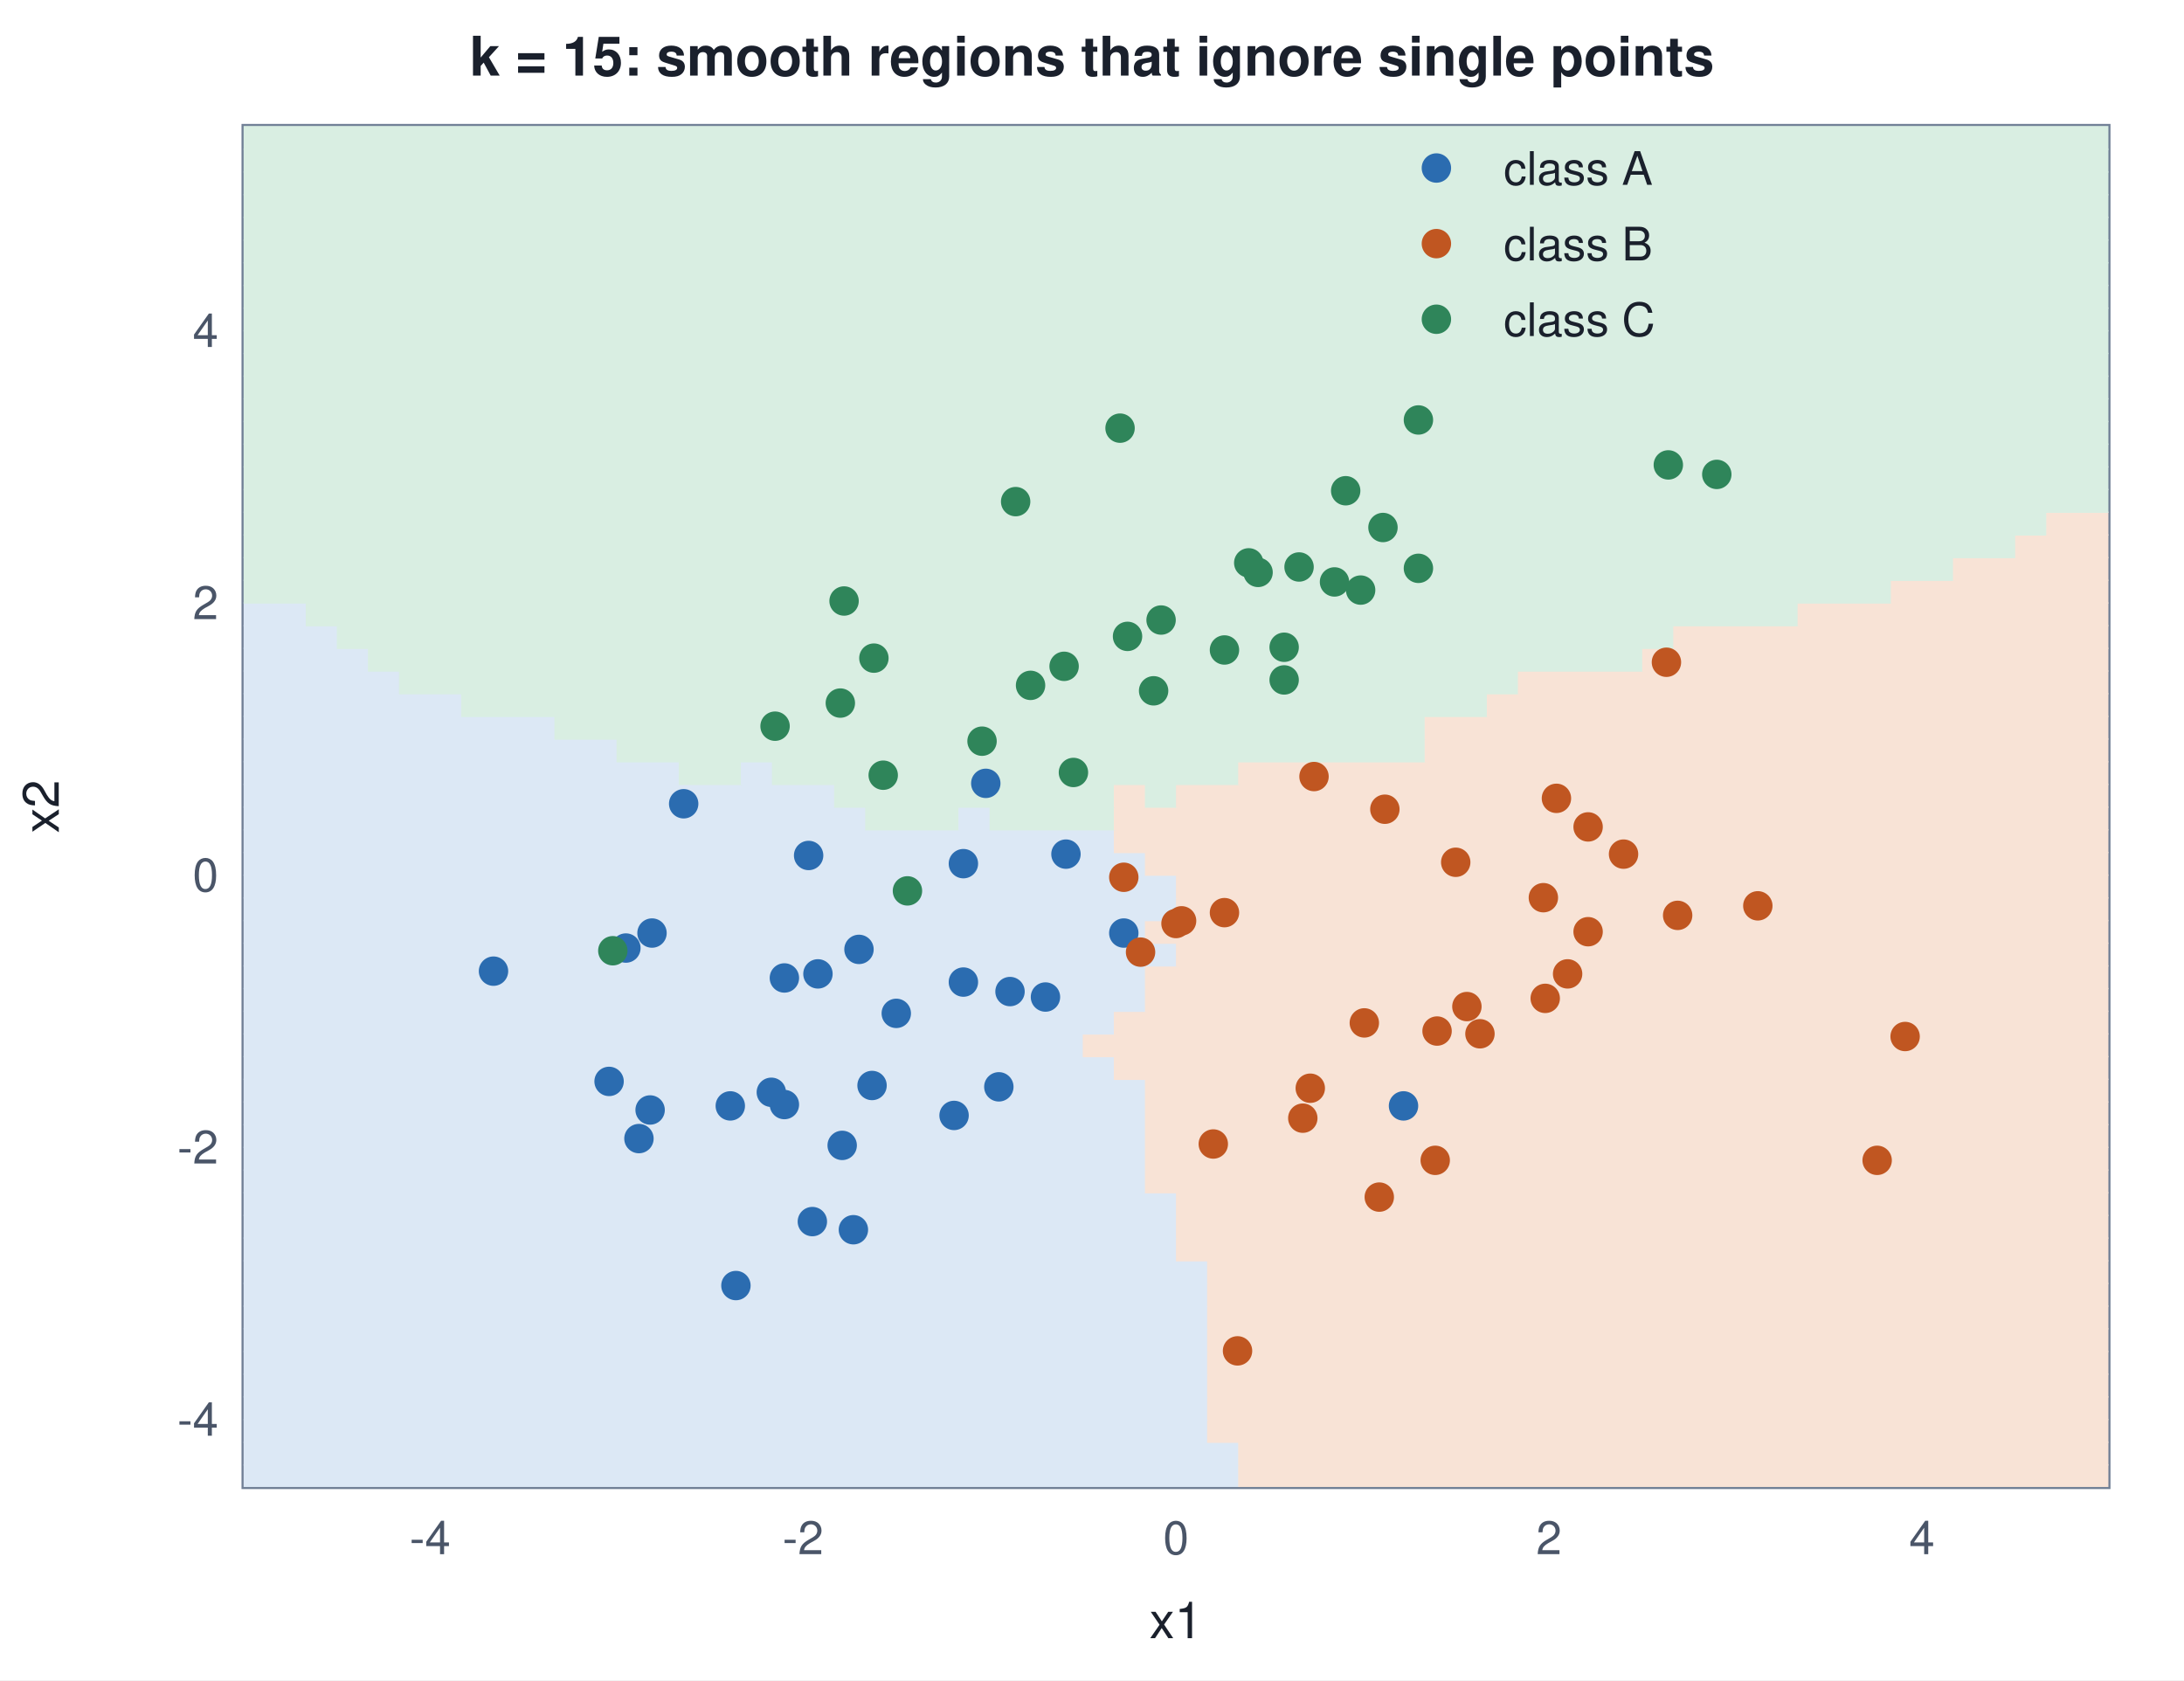
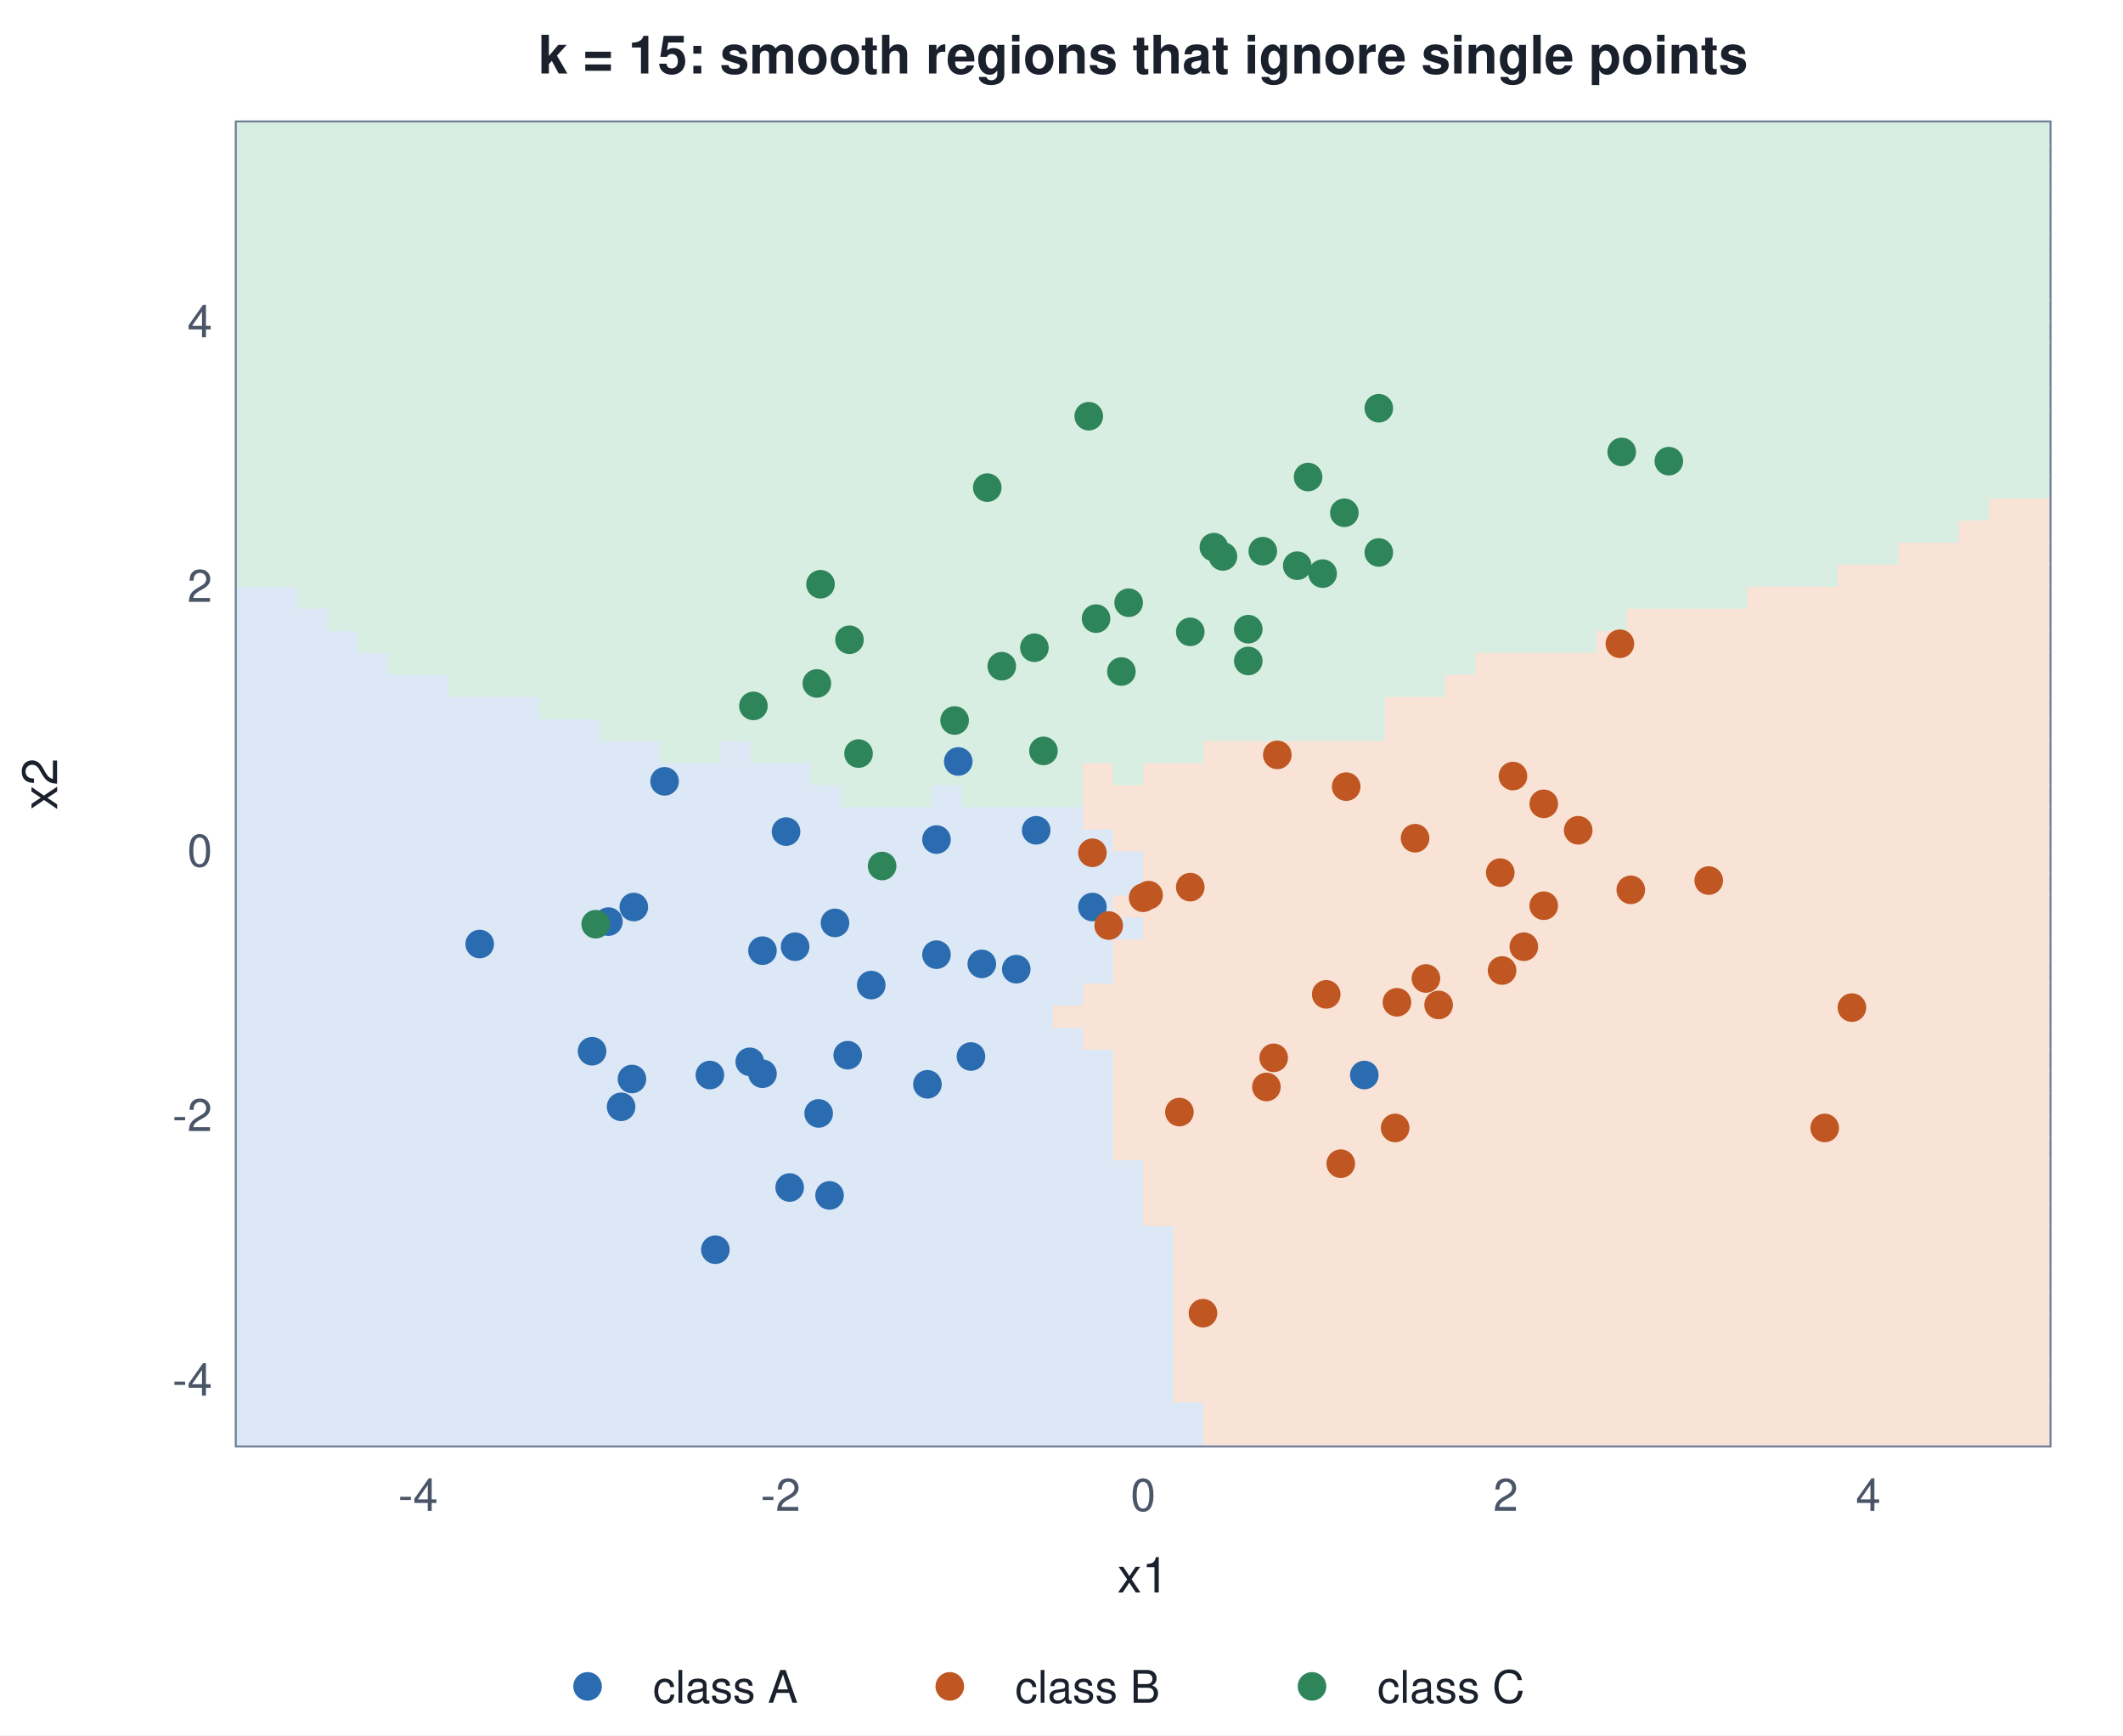
- <svg xmlns="http://www.w3.org/2000/svg" viewBox="0 0 520 400" width="520" height="400">
+ <svg xmlns="http://www.w3.org/2000/svg" viewBox="0 0 520 425" width="520" height="425">
  <defs>
    <marker id="arrow" viewBox="0 0 10 10" refX="9" refY="5" markerWidth="7" markerHeight="7" orient="auto-start-reverse">
      <path d="M0,0 L10,5 L0,10 z" fill="#4a5568" />
    </marker>
  </defs>
-   <rect width="520" height="400" fill="#ffffff" />
+   <rect width="520" height="425" fill="#ffffff" />
  <line x1="102.4" y1="354" x2="102.4" y2="30" stroke="#edf2f7" />
  <text x="102.4" y="370" font-family="Helvetica, Arial, sans-serif" font-size="11" fill="#4a5568" text-anchor="middle">-4</text>
  <line x1="191.2" y1="354" x2="191.2" y2="30" stroke="#edf2f7" />
  <text x="191.2" y="370" font-family="Helvetica, Arial, sans-serif" font-size="11" fill="#4a5568" text-anchor="middle">-2</text>
  <line x1="280" y1="354" x2="280" y2="30" stroke="#edf2f7" />
  <text x="280" y="370" font-family="Helvetica, Arial, sans-serif" font-size="11" fill="#4a5568" text-anchor="middle">0</text>
  <line x1="368.8" y1="354" x2="368.8" y2="30" stroke="#edf2f7" />
  <text x="368.8" y="370" font-family="Helvetica, Arial, sans-serif" font-size="11" fill="#4a5568" text-anchor="middle">2</text>
  <line x1="457.6" y1="354" x2="457.6" y2="30" stroke="#edf2f7" />
  <text x="457.6" y="370" font-family="Helvetica, Arial, sans-serif" font-size="11" fill="#4a5568" text-anchor="middle">4</text>
  <line x1="58" y1="337.8" x2="502" y2="337.8" stroke="#edf2f7" />
  <text x="52" y="341.8" font-family="Helvetica, Arial, sans-serif" font-size="11" fill="#4a5568" text-anchor="end">-4</text>
  <line x1="58" y1="273" x2="502" y2="273" stroke="#edf2f7" />
  <text x="52" y="277" font-family="Helvetica, Arial, sans-serif" font-size="11" fill="#4a5568" text-anchor="end">-2</text>
  <line x1="58" y1="208.2" x2="502" y2="208.2" stroke="#edf2f7" />
  <text x="52" y="212.2" font-family="Helvetica, Arial, sans-serif" font-size="11" fill="#4a5568" text-anchor="end">0</text>
  <line x1="58" y1="143.4" x2="502" y2="143.4" stroke="#edf2f7" />
  <text x="52" y="147.4" font-family="Helvetica, Arial, sans-serif" font-size="11" fill="#4a5568" text-anchor="end">2</text>
  <line x1="58" y1="78.6" x2="502" y2="78.6" stroke="#edf2f7" />
  <text x="52" y="82.6" font-family="Helvetica, Arial, sans-serif" font-size="11" fill="#4a5568" text-anchor="end">4</text>
  <rect x="58" y="30" width="444" height="324" fill="none" stroke="#718096" />
  <clipPath id="plot">
    <rect x="58" y="30" width="444" height="324" />
  </clipPath>
  <g clip-path="url(#plot)">
    <rect x="58.0" y="348.6" width="237.1" height="5.7" fill="#dce8f5" stroke="none" />
    <rect x="294.8" y="348.6" width="207.5" height="5.7" fill="#f8e3d6" stroke="none" />
    <rect x="58.0" y="343.2" width="237.1" height="5.7" fill="#dce8f5" stroke="none" />
    <rect x="294.8" y="343.2" width="207.5" height="5.7" fill="#f8e3d6" stroke="none" />
    <rect x="58.0" y="337.8" width="229.7" height="5.7" fill="#dce8f5" stroke="none" />
    <rect x="287.4" y="337.8" width="214.9" height="5.7" fill="#f8e3d6" stroke="none" />
    <rect x="58.0" y="332.4" width="229.7" height="5.7" fill="#dce8f5" stroke="none" />
    <rect x="287.4" y="332.4" width="214.9" height="5.7" fill="#f8e3d6" stroke="none" />
    <rect x="58.0" y="327.0" width="229.7" height="5.7" fill="#dce8f5" stroke="none" />
    <rect x="287.4" y="327.0" width="214.9" height="5.7" fill="#f8e3d6" stroke="none" />
    <rect x="58.0" y="321.6" width="229.7" height="5.7" fill="#dce8f5" stroke="none" />
    <rect x="287.4" y="321.6" width="214.9" height="5.7" fill="#f8e3d6" stroke="none" />
    <rect x="58.0" y="316.2" width="229.7" height="5.7" fill="#dce8f5" stroke="none" />
    <rect x="287.4" y="316.2" width="214.9" height="5.7" fill="#f8e3d6" stroke="none" />
    <rect x="58.0" y="310.8" width="229.7" height="5.7" fill="#dce8f5" stroke="none" />
    <rect x="287.4" y="310.8" width="214.9" height="5.7" fill="#f8e3d6" stroke="none" />
    <rect x="58.0" y="305.4" width="229.7" height="5.7" fill="#dce8f5" stroke="none" />
    <rect x="287.4" y="305.4" width="214.9" height="5.7" fill="#f8e3d6" stroke="none" />
    <rect x="58.0" y="300.0" width="229.7" height="5.7" fill="#dce8f5" stroke="none" />
    <rect x="287.4" y="300.0" width="214.9" height="5.7" fill="#f8e3d6" stroke="none" />
    <rect x="58.0" y="294.6" width="222.3" height="5.7" fill="#dce8f5" stroke="none" />
    <rect x="280.0" y="294.6" width="222.3" height="5.7" fill="#f8e3d6" stroke="none" />
    <rect x="58.0" y="289.2" width="222.3" height="5.7" fill="#dce8f5" stroke="none" />
    <rect x="280.0" y="289.2" width="222.3" height="5.7" fill="#f8e3d6" stroke="none" />
    <rect x="58.0" y="283.8" width="222.3" height="5.7" fill="#dce8f5" stroke="none" />
    <rect x="280.0" y="283.8" width="222.3" height="5.7" fill="#f8e3d6" stroke="none" />
    <rect x="58.0" y="278.4" width="214.9" height="5.7" fill="#dce8f5" stroke="none" />
    <rect x="272.6" y="278.4" width="229.7" height="5.7" fill="#f8e3d6" stroke="none" />
    <rect x="58.0" y="273.0" width="214.9" height="5.7" fill="#dce8f5" stroke="none" />
    <rect x="272.6" y="273.0" width="229.7" height="5.7" fill="#f8e3d6" stroke="none" />
    <rect x="58.0" y="267.6" width="214.9" height="5.7" fill="#dce8f5" stroke="none" />
    <rect x="272.6" y="267.6" width="229.7" height="5.7" fill="#f8e3d6" stroke="none" />
    <rect x="58.0" y="262.2" width="214.9" height="5.7" fill="#dce8f5" stroke="none" />
    <rect x="272.6" y="262.2" width="229.7" height="5.7" fill="#f8e3d6" stroke="none" />
    <rect x="58.0" y="256.8" width="214.9" height="5.7" fill="#dce8f5" stroke="none" />
    <rect x="272.6" y="256.8" width="229.7" height="5.7" fill="#f8e3d6" stroke="none" />
    <rect x="58.0" y="251.4" width="207.5" height="5.7" fill="#dce8f5" stroke="none" />
    <rect x="265.2" y="251.4" width="237.1" height="5.7" fill="#f8e3d6" stroke="none" />
    <rect x="58.0" y="246.0" width="200.1" height="5.7" fill="#dce8f5" stroke="none" />
    <rect x="257.8" y="246.0" width="244.5" height="5.7" fill="#f8e3d6" stroke="none" />
    <rect x="58.0" y="240.6" width="207.5" height="5.7" fill="#dce8f5" stroke="none" />
    <rect x="265.2" y="240.6" width="237.1" height="5.7" fill="#f8e3d6" stroke="none" />
    <rect x="58.0" y="235.2" width="214.9" height="5.7" fill="#dce8f5" stroke="none" />
    <rect x="272.6" y="235.2" width="229.7" height="5.7" fill="#f8e3d6" stroke="none" />
    <rect x="58.0" y="229.8" width="214.9" height="5.7" fill="#dce8f5" stroke="none" />
    <rect x="272.6" y="229.8" width="229.7" height="5.7" fill="#f8e3d6" stroke="none" />
    <rect x="58.0" y="224.4" width="222.3" height="5.7" fill="#dce8f5" stroke="none" />
    <rect x="280.0" y="224.4" width="222.3" height="5.7" fill="#f8e3d6" stroke="none" />
    <rect x="58.0" y="219.0" width="214.9" height="5.7" fill="#dce8f5" stroke="none" />
    <rect x="272.6" y="219.0" width="229.7" height="5.7" fill="#f8e3d6" stroke="none" />
    <rect x="58.0" y="213.6" width="222.3" height="5.7" fill="#dce8f5" stroke="none" />
    <rect x="280.0" y="213.6" width="222.3" height="5.7" fill="#f8e3d6" stroke="none" />
    <rect x="58.0" y="208.2" width="222.3" height="5.7" fill="#dce8f5" stroke="none" />
    <rect x="280.0" y="208.2" width="222.3" height="5.7" fill="#f8e3d6" stroke="none" />
    <rect x="58.0" y="202.8" width="214.9" height="5.7" fill="#dce8f5" stroke="none" />
    <rect x="272.6" y="202.8" width="229.7" height="5.7" fill="#f8e3d6" stroke="none" />
    <rect x="58.0" y="197.4" width="207.5" height="5.7" fill="#dce8f5" stroke="none" />
    <rect x="265.2" y="197.4" width="237.1" height="5.7" fill="#f8e3d6" stroke="none" />
    <rect x="58.0" y="192.0" width="148.3" height="5.7" fill="#dce8f5" stroke="none" />
    <rect x="206.0" y="192.0" width="22.5" height="5.7" fill="#d9eee2" stroke="none" />
    <rect x="228.2" y="192.0" width="7.7" height="5.7" fill="#dce8f5" stroke="none" />
    <rect x="235.6" y="192.0" width="29.9" height="5.7" fill="#d9eee2" stroke="none" />
    <rect x="265.2" y="192.0" width="237.1" height="5.7" fill="#f8e3d6" stroke="none" />
    <rect x="58.0" y="186.6" width="140.9" height="5.7" fill="#dce8f5" stroke="none" />
    <rect x="198.6" y="186.6" width="66.9" height="5.7" fill="#d9eee2" stroke="none" />
    <rect x="265.2" y="186.6" width="7.7" height="5.7" fill="#f8e3d6" stroke="none" />
    <rect x="272.6" y="186.6" width="7.7" height="5.7" fill="#d9eee2" stroke="none" />
    <rect x="280.0" y="186.6" width="222.3" height="5.7" fill="#f8e3d6" stroke="none" />
    <rect x="58.0" y="181.2" width="103.9" height="5.7" fill="#dce8f5" stroke="none" />
    <rect x="161.6" y="181.2" width="15.1" height="5.7" fill="#d9eee2" stroke="none" />
    <rect x="176.4" y="181.2" width="7.7" height="5.7" fill="#dce8f5" stroke="none" />
    <rect x="183.8" y="181.2" width="111.3" height="5.7" fill="#d9eee2" stroke="none" />
    <rect x="294.8" y="181.2" width="207.5" height="5.7" fill="#f8e3d6" stroke="none" />
    <rect x="58.0" y="175.8" width="89.1" height="5.7" fill="#dce8f5" stroke="none" />
    <rect x="146.8" y="175.8" width="192.7" height="5.7" fill="#d9eee2" stroke="none" />
    <rect x="339.2" y="175.8" width="163.1" height="5.7" fill="#f8e3d6" stroke="none" />
    <rect x="58.0" y="170.4" width="74.3" height="5.7" fill="#dce8f5" stroke="none" />
    <rect x="132.0" y="170.4" width="207.5" height="5.7" fill="#d9eee2" stroke="none" />
    <rect x="339.2" y="170.4" width="163.1" height="5.7" fill="#f8e3d6" stroke="none" />
    <rect x="58.0" y="165.0" width="52.1" height="5.7" fill="#dce8f5" stroke="none" />
    <rect x="109.8" y="165.0" width="244.5" height="5.7" fill="#d9eee2" stroke="none" />
    <rect x="354.0" y="165.0" width="148.3" height="5.7" fill="#f8e3d6" stroke="none" />
    <rect x="58.0" y="159.6" width="37.3" height="5.7" fill="#dce8f5" stroke="none" />
    <rect x="95.0" y="159.6" width="266.7" height="5.7" fill="#d9eee2" stroke="none" />
    <rect x="361.4" y="159.6" width="140.9" height="5.7" fill="#f8e3d6" stroke="none" />
    <rect x="58.0" y="154.2" width="29.9" height="5.7" fill="#dce8f5" stroke="none" />
    <rect x="87.6" y="154.2" width="303.7" height="5.7" fill="#d9eee2" stroke="none" />
    <rect x="391.0" y="154.2" width="111.3" height="5.7" fill="#f8e3d6" stroke="none" />
    <rect x="58.0" y="148.8" width="22.5" height="5.7" fill="#dce8f5" stroke="none" />
    <rect x="80.2" y="148.8" width="318.5" height="5.7" fill="#d9eee2" stroke="none" />
    <rect x="398.4" y="148.8" width="103.9" height="5.7" fill="#f8e3d6" stroke="none" />
    <rect x="58.0" y="143.4" width="15.1" height="5.7" fill="#dce8f5" stroke="none" />
    <rect x="72.8" y="143.4" width="355.5" height="5.7" fill="#d9eee2" stroke="none" />
    <rect x="428.0" y="143.4" width="74.3" height="5.7" fill="#f8e3d6" stroke="none" />
    <rect x="58.0" y="138.0" width="392.5" height="5.7" fill="#d9eee2" stroke="none" />
    <rect x="450.2" y="138.0" width="52.1" height="5.7" fill="#f8e3d6" stroke="none" />
    <rect x="58.0" y="132.6" width="407.3" height="5.7" fill="#d9eee2" stroke="none" />
    <rect x="465.0" y="132.6" width="37.3" height="5.7" fill="#f8e3d6" stroke="none" />
    <rect x="58.0" y="127.2" width="422.1" height="5.7" fill="#d9eee2" stroke="none" />
    <rect x="479.8" y="127.2" width="22.5" height="5.7" fill="#f8e3d6" stroke="none" />
    <rect x="58.0" y="121.8" width="429.5" height="5.7" fill="#d9eee2" stroke="none" />
    <rect x="487.2" y="121.8" width="15.1" height="5.7" fill="#f8e3d6" stroke="none" />
    <rect x="58.0" y="116.4" width="444.3" height="5.7" fill="#d9eee2" stroke="none" />
    <rect x="58.0" y="111.0" width="444.3" height="5.7" fill="#d9eee2" stroke="none" />
    <rect x="58.0" y="105.6" width="444.3" height="5.7" fill="#d9eee2" stroke="none" />
    <rect x="58.0" y="100.2" width="444.3" height="5.7" fill="#d9eee2" stroke="none" />
    <rect x="58.0" y="94.8" width="444.3" height="5.7" fill="#d9eee2" stroke="none" />
    <rect x="58.0" y="89.4" width="444.3" height="5.7" fill="#d9eee2" stroke="none" />
    <rect x="58.0" y="84.0" width="444.3" height="5.7" fill="#d9eee2" stroke="none" />
    <rect x="58.0" y="78.6" width="444.3" height="5.7" fill="#d9eee2" stroke="none" />
    <rect x="58.0" y="73.2" width="444.3" height="5.7" fill="#d9eee2" stroke="none" />
    <rect x="58.0" y="67.8" width="444.3" height="5.7" fill="#d9eee2" stroke="none" />
    <rect x="58.0" y="62.4" width="444.3" height="5.7" fill="#d9eee2" stroke="none" />
    <rect x="58.0" y="57.0" width="444.3" height="5.7" fill="#d9eee2" stroke="none" />
    <rect x="58.0" y="51.6" width="444.3" height="5.7" fill="#d9eee2" stroke="none" />
    <rect x="58.0" y="46.2" width="444.3" height="5.7" fill="#d9eee2" stroke="none" />
    <rect x="58.0" y="40.8" width="444.3" height="5.7" fill="#d9eee2" stroke="none" />
    <rect x="58.0" y="35.4" width="444.3" height="5.7" fill="#d9eee2" stroke="none" />
    <rect x="58.0" y="30.0" width="444.3" height="5.7" fill="#d9eee2" stroke="none" />
    <circle cx="192.53" cy="203.66" r="3.5" fill="#2b6cb0" />
    <circle cx="154.79" cy="264.25" r="3.5" fill="#2b6cb0" />
    <circle cx="162.78" cy="191.35" r="3.5" fill="#2b6cb0" />
    <circle cx="149.02" cy="225.7" r="3.5" fill="#2b6cb0" />
    <circle cx="175.22" cy="306.05" r="3.5" fill="#2b6cb0" />
    <circle cx="234.71" cy="186.49" r="3.5" fill="#2b6cb0" />
    <circle cx="173.88" cy="263.28" r="3.5" fill="#2b6cb0" />
    <circle cx="229.38" cy="205.61" r="3.5" fill="#2b6cb0" />
    <circle cx="253.8" cy="203.34" r="3.5" fill="#2b6cb0" />
    <circle cx="183.65" cy="260.04" r="3.5" fill="#2b6cb0" />
    <circle cx="334.17" cy="263.28" r="3.5" fill="#2b6cb0" />
    <circle cx="194.75" cy="231.85" r="3.5" fill="#2b6cb0" />
    <circle cx="186.76" cy="232.82" r="3.5" fill="#2b6cb0" />
    <circle cx="200.52" cy="272.68" r="3.5" fill="#2b6cb0" />
    <circle cx="207.63" cy="258.42" r="3.5" fill="#2b6cb0" />
    <circle cx="145.02" cy="257.45" r="3.5" fill="#2b6cb0" />
    <circle cx="155.24" cy="222.13" r="3.5" fill="#2b6cb0" />
    <circle cx="267.57" cy="222.13" r="3.5" fill="#2b6cb0" />
    <circle cx="117.5" cy="231.2" r="3.5" fill="#2b6cb0" />
    <circle cx="229.38" cy="233.8" r="3.5" fill="#2b6cb0" />
    <circle cx="186.76" cy="262.96" r="3.5" fill="#2b6cb0" />
    <circle cx="248.92" cy="237.36" r="3.5" fill="#2b6cb0" />
    <circle cx="237.82" cy="258.74" r="3.5" fill="#2b6cb0" />
    <circle cx="204.52" cy="226.02" r="3.5" fill="#2b6cb0" />
    <circle cx="213.4" cy="241.25" r="3.5" fill="#2b6cb0" />
    <circle cx="227.16" cy="265.55" r="3.5" fill="#2b6cb0" />
    <circle cx="152.13" cy="271.06" r="3.5" fill="#2b6cb0" />
    <circle cx="240.48" cy="236.06" r="3.5" fill="#2b6cb0" />
    <circle cx="203.19" cy="292.76" r="3.5" fill="#2b6cb0" />
    <circle cx="193.42" cy="290.82" r="3.5" fill="#2b6cb0" />
    <circle cx="280" cy="219.86" r="3.5" fill="#c05621" />
    <circle cx="329.73" cy="192.65" r="3.5" fill="#c05621" />
    <circle cx="378.12" cy="221.81" r="3.5" fill="#c05621" />
    <circle cx="418.53" cy="215.65" r="3.5" fill="#c05621" />
    <circle cx="342.16" cy="245.46" r="3.5" fill="#c05621" />
    <circle cx="312.86" cy="184.87" r="3.5" fill="#c05621" />
    <circle cx="346.6" cy="205.28" r="3.5" fill="#c05621" />
    <circle cx="367.91" cy="237.68" r="3.5" fill="#c05621" />
    <circle cx="341.72" cy="276.24" r="3.5" fill="#c05621" />
    <circle cx="396.77" cy="157.66" r="3.5" fill="#c05621" />
    <circle cx="367.47" cy="213.71" r="3.5" fill="#c05621" />
    <circle cx="370.58" cy="190.06" r="3.5" fill="#c05621" />
    <circle cx="399.44" cy="217.92" r="3.5" fill="#c05621" />
    <circle cx="291.54" cy="217.27" r="3.5" fill="#c05621" />
    <circle cx="386.56" cy="203.34" r="3.5" fill="#c05621" />
    <circle cx="288.88" cy="272.35" r="3.5" fill="#c05621" />
    <circle cx="310.19" cy="266.2" r="3.5" fill="#c05621" />
    <circle cx="294.65" cy="321.6" r="3.5" fill="#c05621" />
    <circle cx="271.56" cy="226.67" r="3.5" fill="#c05621" />
    <circle cx="281.33" cy="219.22" r="3.5" fill="#c05621" />
    <circle cx="324.84" cy="243.52" r="3.5" fill="#c05621" />
    <circle cx="311.97" cy="259.07" r="3.5" fill="#c05621" />
    <circle cx="378.12" cy="196.86" r="3.5" fill="#c05621" />
    <circle cx="373.24" cy="231.85" r="3.5" fill="#c05621" />
    <circle cx="446.94" cy="276.24" r="3.5" fill="#c05621" />
    <circle cx="267.57" cy="208.85" r="3.5" fill="#c05621" />
    <circle cx="349.26" cy="239.63" r="3.5" fill="#c05621" />
    <circle cx="328.4" cy="284.99" r="3.5" fill="#c05621" />
    <circle cx="453.6" cy="246.76" r="3.5" fill="#c05621" />
    <circle cx="352.37" cy="246.11" r="3.5" fill="#c05621" />
    <circle cx="276.45" cy="147.61" r="3.5" fill="#2f855a" />
    <circle cx="216.06" cy="212.09" r="3.5" fill="#2f855a" />
    <circle cx="145.91" cy="226.34" r="3.5" fill="#2f855a" />
    <circle cx="317.74" cy="138.54" r="3.5" fill="#2f855a" />
    <circle cx="337.72" cy="99.98" r="3.5" fill="#2f855a" />
    <circle cx="323.96" cy="140.48" r="3.5" fill="#2f855a" />
    <circle cx="397.22" cy="110.68" r="3.5" fill="#2f855a" />
    <circle cx="184.54" cy="172.88" r="3.5" fill="#2f855a" />
    <circle cx="245.37" cy="163.16" r="3.5" fill="#2f855a" />
    <circle cx="241.82" cy="119.42" r="3.5" fill="#2f855a" />
    <circle cx="408.76" cy="112.94" r="3.5" fill="#2f855a" />
    <circle cx="299.54" cy="136.27" r="3.5" fill="#2f855a" />
    <circle cx="233.82" cy="176.45" r="3.5" fill="#2f855a" />
    <circle cx="200.97" cy="143.08" r="3.5" fill="#2f855a" />
    <circle cx="210.29" cy="184.55" r="3.5" fill="#2f855a" />
    <circle cx="266.68" cy="101.93" r="3.5" fill="#2f855a" />
    <circle cx="337.72" cy="135.3" r="3.5" fill="#2f855a" />
    <circle cx="329.28" cy="125.58" r="3.5" fill="#2f855a" />
    <circle cx="291.54" cy="154.74" r="3.5" fill="#2f855a" />
    <circle cx="297.32" cy="134" r="3.5" fill="#2f855a" />
    <circle cx="305.75" cy="161.87" r="3.5" fill="#2f855a" />
    <circle cx="305.75" cy="154.09" r="3.5" fill="#2f855a" />
    <circle cx="208.07" cy="156.68" r="3.5" fill="#2f855a" />
    <circle cx="255.58" cy="183.9" r="3.5" fill="#2f855a" />
    <circle cx="274.67" cy="164.46" r="3.5" fill="#2f855a" />
    <circle cx="253.36" cy="158.63" r="3.5" fill="#2f855a" />
    <circle cx="309.3" cy="134.98" r="3.5" fill="#2f855a" />
    <circle cx="320.4" cy="116.83" r="3.5" fill="#2f855a" />
    <circle cx="268.46" cy="151.5" r="3.5" fill="#2f855a" />
    <circle cx="200.08" cy="167.38" r="3.5" fill="#2f855a" />
  </g>
  <text x="280" y="390" font-family="Helvetica, Arial, sans-serif" font-size="12" fill="#1a202c" text-anchor="middle">x1</text>
  <text x="14" y="192" font-family="Helvetica, Arial, sans-serif" font-size="12" fill="#1a202c" text-anchor="middle" transform="rotate(-90 14 192)">x2</text>
-   <text x="260" y="18" font-family="Helvetica, Arial, sans-serif" font-size="13" font-weight="bold" fill="#1a202c" text-anchor="middle">k = 15: smooth regions that ignore single points</text>
-   <circle cx="342" cy="40" r="3.5" fill="#2b6cb0" />
-   <text x="358" y="44" font-family="Helvetica, Arial, sans-serif" font-size="11" fill="#1a202c">class A</text>
-   <circle cx="342" cy="58" r="3.5" fill="#c05621" />
-   <text x="358" y="62" font-family="Helvetica, Arial, sans-serif" font-size="11" fill="#1a202c">class B</text>
-   <circle cx="342" cy="76" r="3.5" fill="#2f855a" />
-   <text x="358" y="80" font-family="Helvetica, Arial, sans-serif" font-size="11" fill="#1a202c">class C</text>
+   <text x="280" y="18" font-family="Helvetica, Arial, sans-serif" font-size="13" font-weight="bold" fill="#1a202c" text-anchor="middle">k = 15: smooth regions that ignore single points</text>
+   <circle cx="143.92" cy="413" r="3.5" fill="#2b6cb0" />
+   <text x="159.92" y="417" font-family="Helvetica, Arial, sans-serif" font-size="11" fill="#1a202c">class A</text>
+   <circle cx="232.64" cy="413" r="3.5" fill="#c05621" />
+   <text x="248.64" y="417" font-family="Helvetica, Arial, sans-serif" font-size="11" fill="#1a202c">class B</text>
+   <circle cx="321.36" cy="413" r="3.5" fill="#2f855a" />
+   <text x="337.36" y="417" font-family="Helvetica, Arial, sans-serif" font-size="11" fill="#1a202c">class C</text>
</svg>
